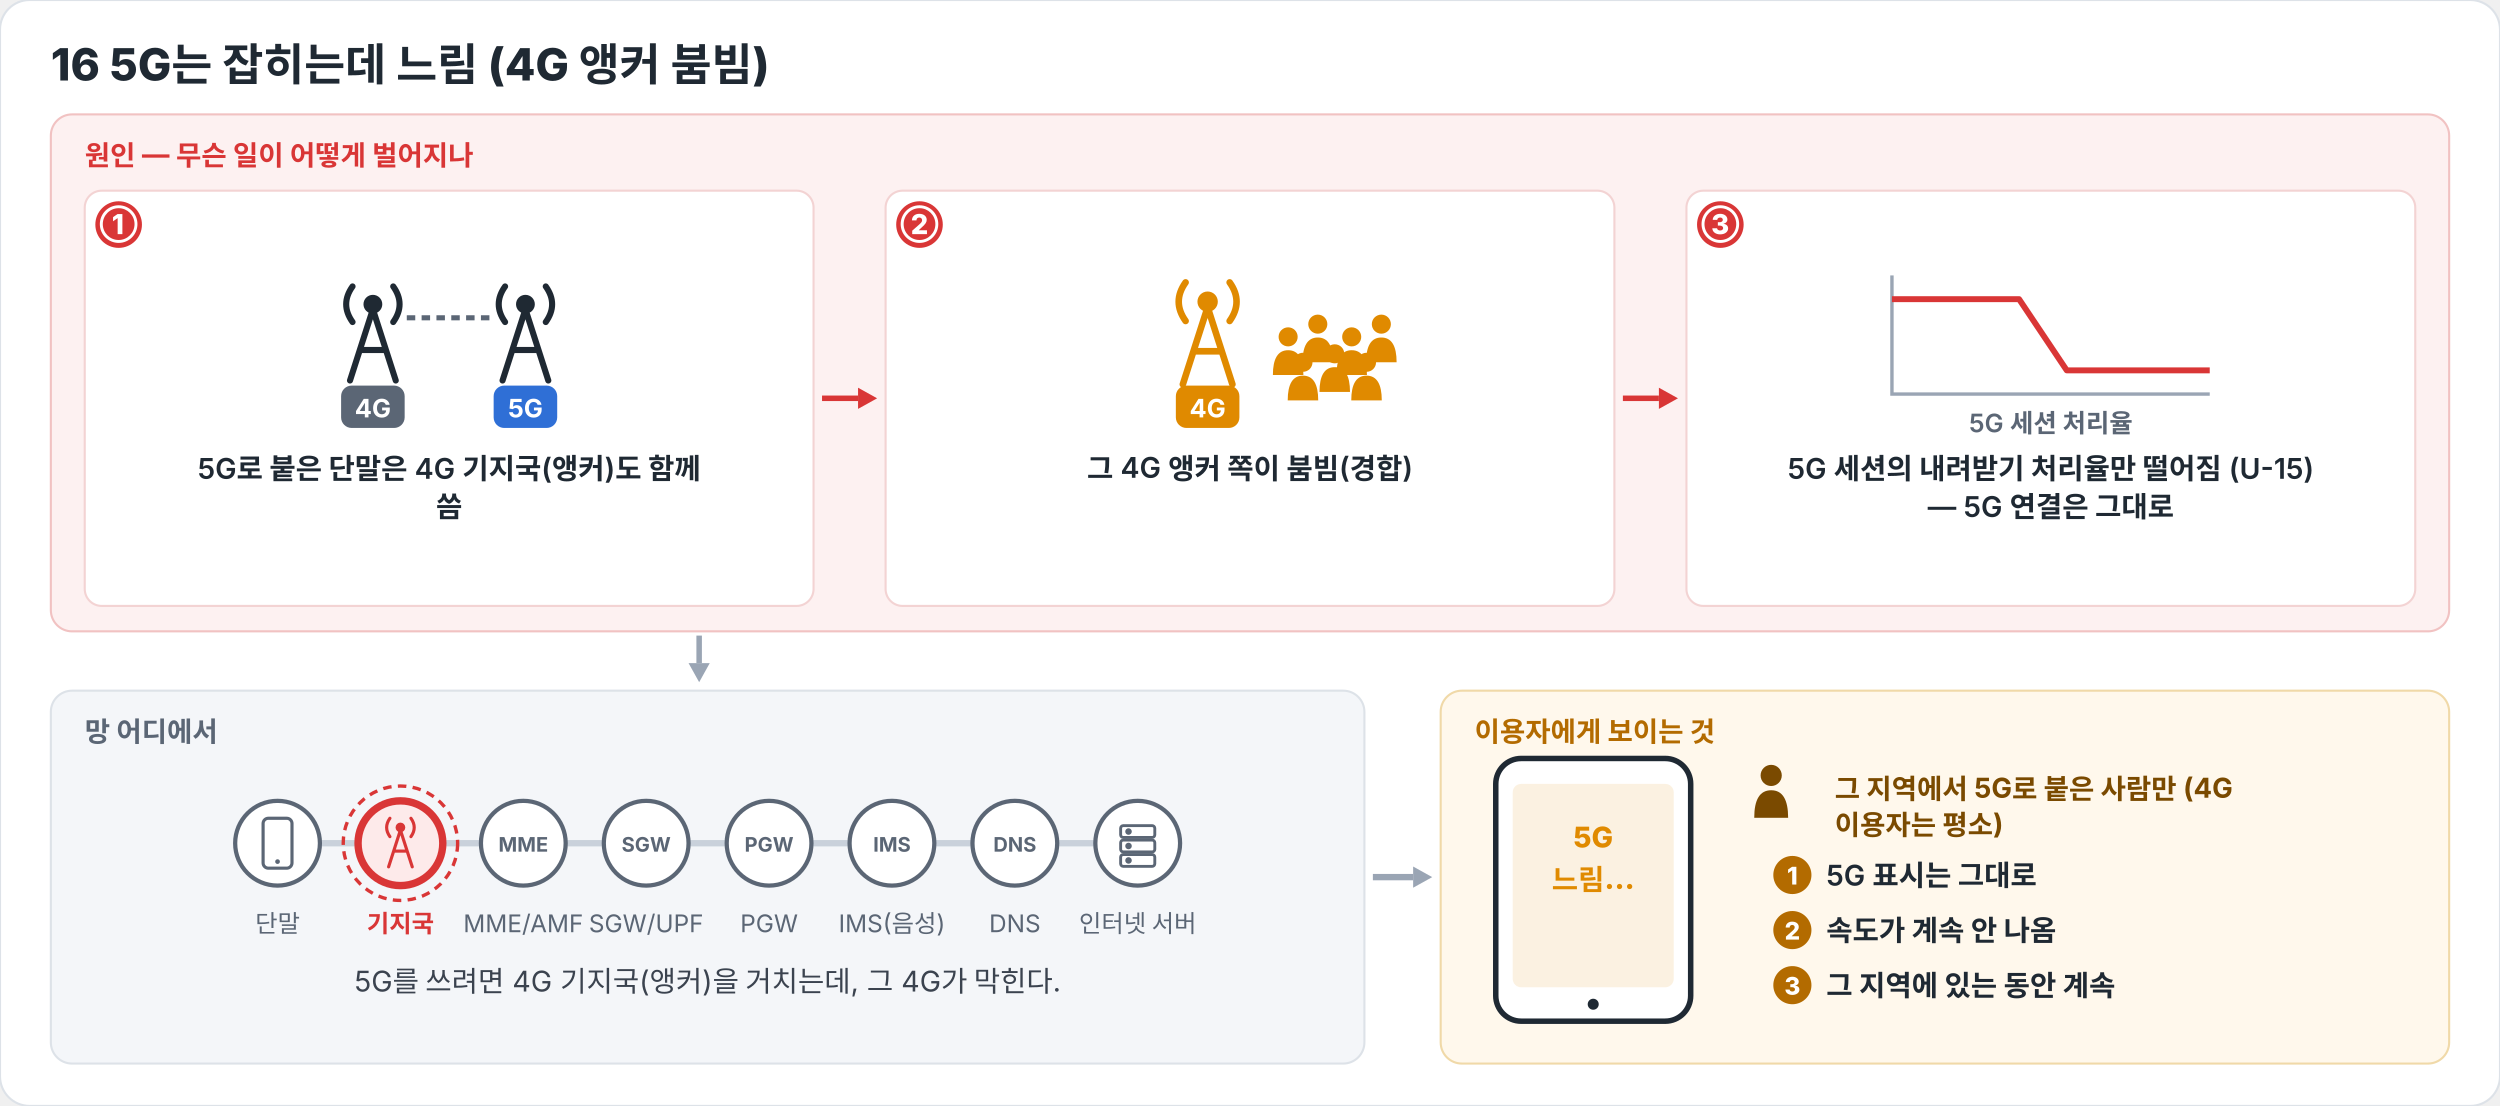
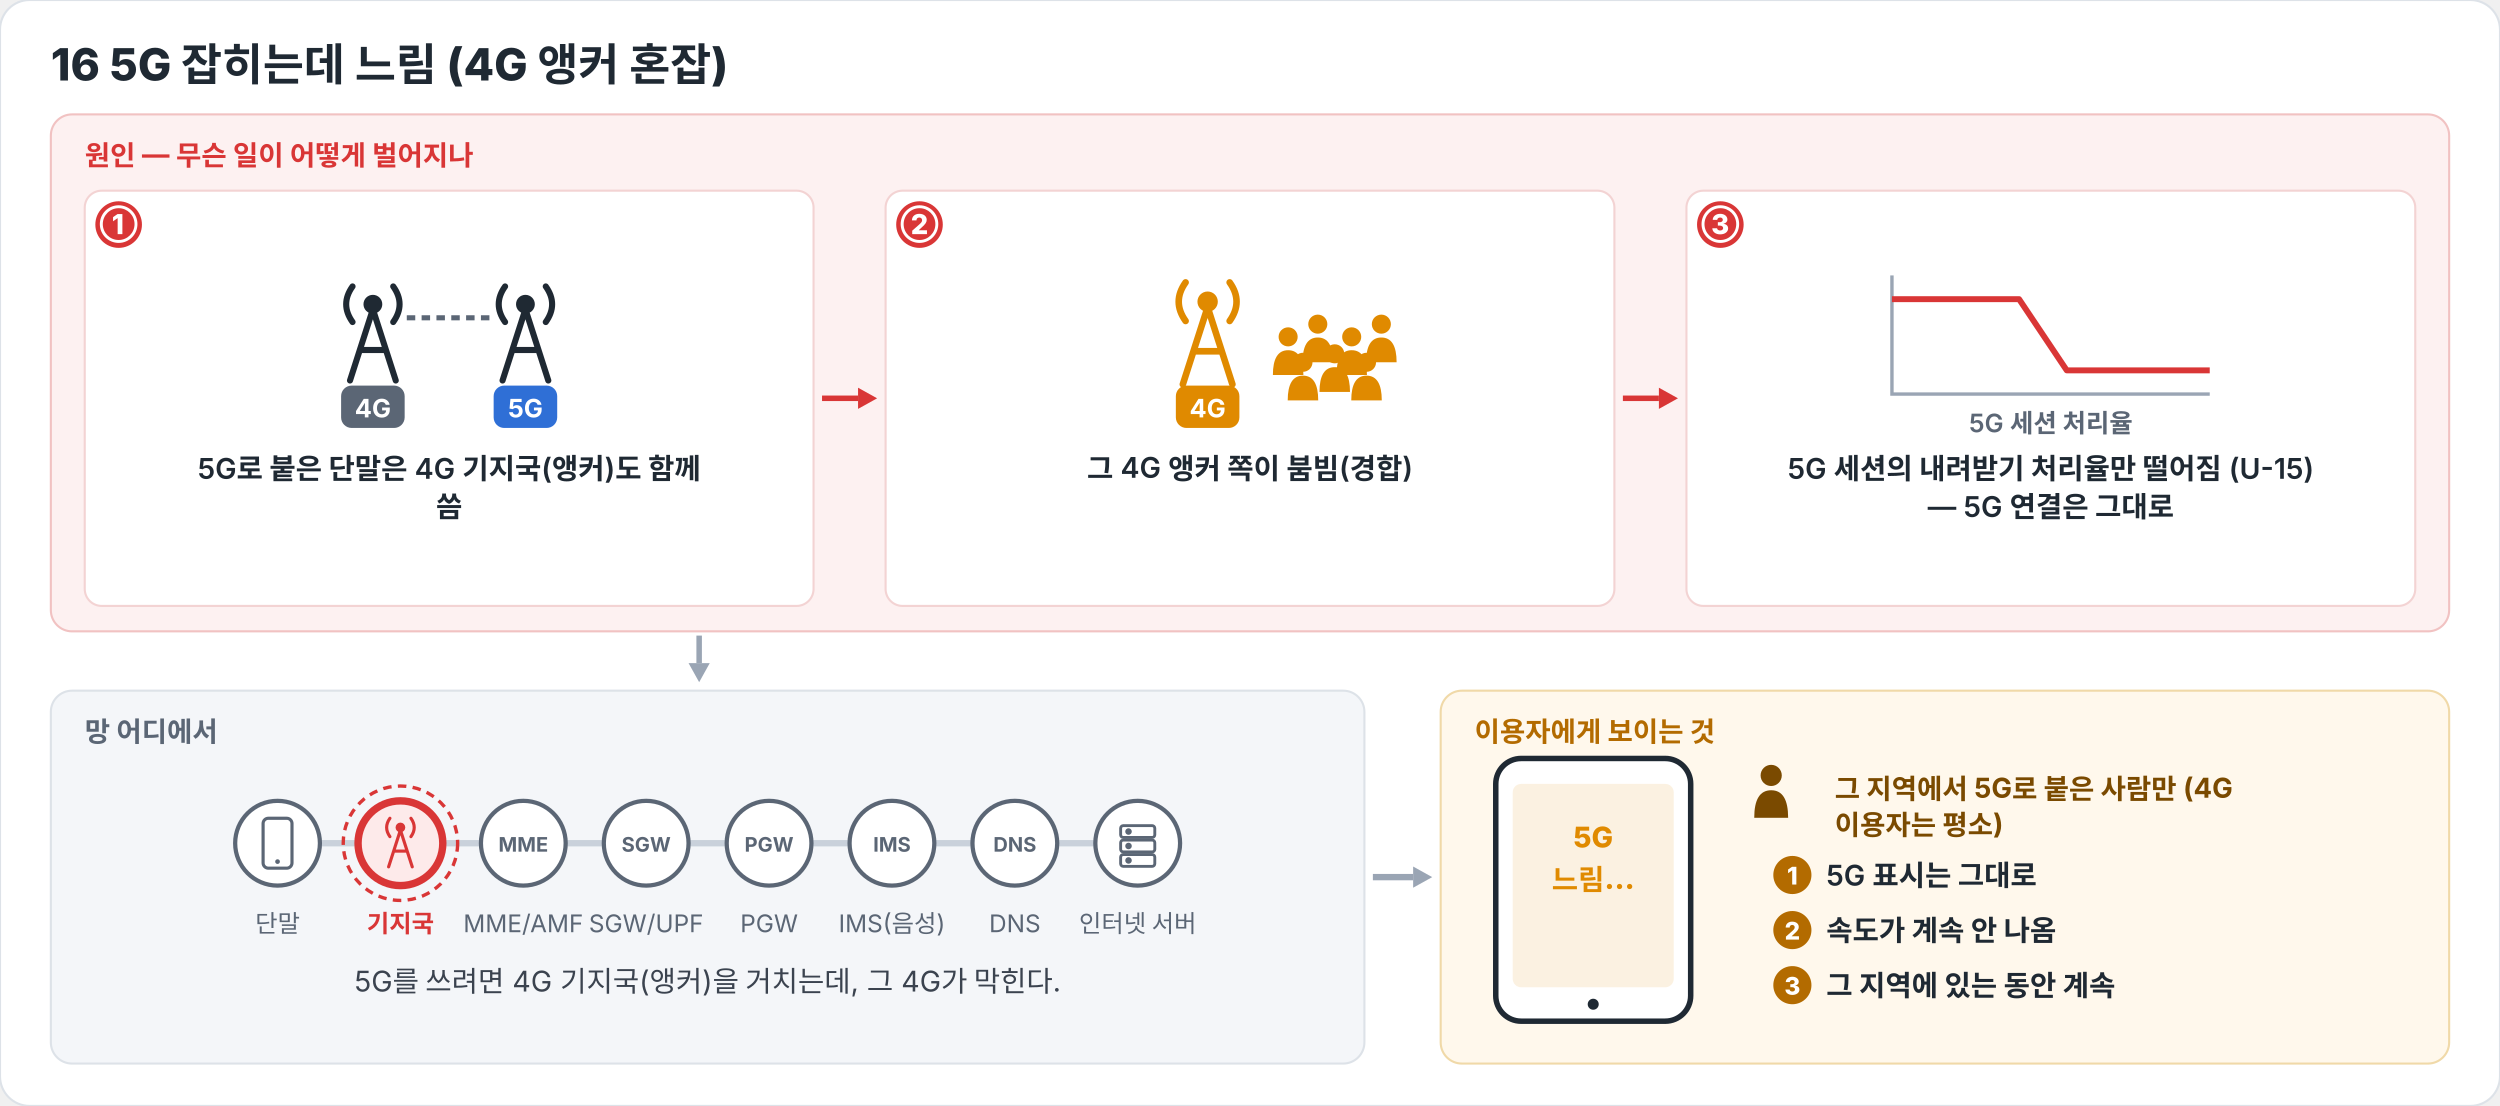
<svg xmlns="http://www.w3.org/2000/svg" viewBox="0 0 1180 522" width="1180" height="522" font-family="-apple-system,'Apple SD Gothic Neo','Hiragino Sans',sans-serif">
  <rect width="1180" height="522" rx="14" fill="#fff" stroke="#dde2e8" />
-   <text x="24" y="38" font-size="21" font-weight="800" fill="#1f2933">16  5G는 잡히는데 느림 (4G 앵커 붐빔)</text>
+   <text x="24" y="38" font-size="21" font-weight="800" fill="#1f2933">16  5G 잡히는데 느림 (4G 앵커 혼잡)</text>
  <rect x="24" y="54" width="1132" height="244" rx="10" fill="#fdf1f1" stroke="#f1c2c2" />
  <text x="40" y="78" font-size="13" font-weight="700" fill="#d93636">원인 — 무슨 일이 어떻게 벌어지나</text>
  <rect x="40.0" y="90" width="344.0" height="196" rx="8" fill="#fff" stroke="#f3d3d3" />
  <circle cx="56.0" cy="106" r="11" fill="#d93636" />
  <text x="56.0" y="110.5" font-size="13" fill="#fff" font-weight="800" text-anchor="middle">①</text>
  <g transform="translate(176.0,158) scale(1.2)" stroke="#1f2933" stroke-width="2.4" fill="none" stroke-linecap="round">
    <path d="M-9,18 L0,-10 L9,18 M-5,6 L5,6" />
    <circle cx="0" cy="-12" r="2.5" fill="#1f2933" />
    <path d="M-8,-19 Q-13,-12 -8,-5 M8,-19 Q13,-12 8,-5" />
  </g>
  <g transform="translate(176.0,192)">
    <rect x="-15" y="-10" width="30" height="20" rx="5" fill="#5b6675" />
    <text y="5" text-anchor="middle" font-size="12" font-weight="700" fill="#fff">4G</text>
  </g>
  <g transform="translate(248.0,158) scale(1.2)" stroke="#1f2933" stroke-width="2.4" fill="none" stroke-linecap="round">
    <path d="M-9,18 L0,-10 L9,18 M-5,6 L5,6" />
    <circle cx="0" cy="-12" r="2.5" fill="#1f2933" />
    <path d="M-8,-19 Q-13,-12 -8,-5 M8,-19 Q13,-12 8,-5" />
  </g>
  <g transform="translate(248.0,192)">
    <rect x="-15" y="-10" width="30" height="20" rx="5" fill="#2f6fd6" />
    <text y="5" text-anchor="middle" font-size="12" font-weight="700" fill="#fff">5G</text>
  </g>
  <line x1="192.0" y1="150" x2="232.0" y2="150" stroke="#5b6675" stroke-width="2.4" stroke-dasharray="4 3" />
  <text x="212.0" y="226" font-size="13.5" fill="#1f2933" font-weight="600" text-anchor="middle">5G로 붙은 단말은 4G 기지국(앵커)도 함께</text>
  <text x="212.0" y="244" font-size="13.5" fill="#1f2933" font-weight="600" text-anchor="middle">씀</text>
  <line x1="388.0" y1="188" x2="405.0" y2="188.0" stroke="#d93636" stroke-width="2.6" />
  <polygon points="414.0,188 405.0,183.0 405.0,193.0" fill="#d93636" />
  <rect x="418.0" y="90" width="344.0" height="196" rx="8" fill="#fff" stroke="#f3d3d3" />
  <circle cx="434.0" cy="106" r="11" fill="#d93636" />
  <text x="434.0" y="110.5" font-size="13" fill="#fff" font-weight="800" text-anchor="middle">②</text>
  <g transform="translate(570.0,158) scale(1.3)" stroke="#e08a00" stroke-width="2.4" fill="none" stroke-linecap="round">
    <path d="M-9,18 L0,-10 L9,18 M-5,6 L5,6" />
    <circle cx="0" cy="-12" r="2.5" fill="#e08a00" />
    <path d="M-8,-19 Q-13,-12 -8,-5 M8,-19 Q13,-12 8,-5" />
  </g>
  <g transform="translate(570.0,192)">
    <rect x="-15" y="-10" width="30" height="20" rx="5" fill="#e08a00" />
    <text y="5" text-anchor="middle" font-size="12" font-weight="700" fill="#fff">4G</text>
  </g>
  <g transform="translate(608.0,168) scale(0.9)" fill="#e08a00">
    <circle cx="0" cy="-10" r="5" />
    <path d="M-8,10 Q-8,-3 0,-3 Q8,-3 8,10 Z" />
  </g>
  <g transform="translate(622.0,162) scale(0.9)" fill="#e08a00">
    <circle cx="0" cy="-10" r="5" />
    <path d="M-8,10 Q-8,-3 0,-3 Q8,-3 8,10 Z" />
  </g>
  <g transform="translate(638.0,168) scale(0.9)" fill="#e08a00">
    <circle cx="0" cy="-10" r="5" />
    <path d="M-8,10 Q-8,-3 0,-3 Q8,-3 8,10 Z" />
  </g>
  <g transform="translate(652.0,162) scale(0.9)" fill="#e08a00">
    <circle cx="0" cy="-10" r="5" />
    <path d="M-8,10 Q-8,-3 0,-3 Q8,-3 8,10 Z" />
  </g>
  <g transform="translate(615.0,180) scale(0.9)" fill="#e08a00">
    <circle cx="0" cy="-10" r="5" />
    <path d="M-8,10 Q-8,-3 0,-3 Q8,-3 8,10 Z" />
  </g>
  <g transform="translate(630.0,176) scale(0.9)" fill="#e08a00">
    <circle cx="0" cy="-10" r="5" />
    <path d="M-8,10 Q-8,-3 0,-3 Q8,-3 8,10 Z" />
  </g>
  <g transform="translate(645.0,180) scale(0.9)" fill="#e08a00">
    <circle cx="0" cy="-10" r="5" />
    <path d="M-8,10 Q-8,-3 0,-3 Q8,-3 8,10 Z" />
  </g>
  <text x="590.0" y="226" font-size="13.5" fill="#1f2933" font-weight="600" text-anchor="middle">그 4G 앵커 쪽이 붐빔(경합)</text>
  <line x1="766.0" y1="188" x2="783.0" y2="188.0" stroke="#d93636" stroke-width="2.6" />
  <polygon points="792.0,188 783.0,183.0 783.0,193.0" fill="#d93636" />
  <rect x="796.0" y="90" width="344.0" height="196" rx="8" fill="#fff" stroke="#f3d3d3" />
  <circle cx="812.0" cy="106" r="11" fill="#d93636" />
  <text x="812.0" y="110.5" font-size="13" fill="#fff" font-weight="800" text-anchor="middle">③</text>
  <path d="M893.0,130.0 L893.0,186.0 L1043.0,186.0" fill="none" stroke="#9aa5b4" stroke-width="1.6" />
  <path d="M893.0,141.2 L953.0,141.2 L975.5,174.8 L1043.0,174.8" fill="none" stroke="#d93636" stroke-width="2.8" stroke-linejoin="round" />
  <text x="968.0" y="204" font-size="12" fill="#5b6675" font-weight="600" text-anchor="middle">5G 세션 처리율</text>
  <text x="968.0" y="226" font-size="13.5" fill="#1f2933" font-weight="600" text-anchor="middle">5G 세션의 내려받기 처리율만 떨어짐 (U-15)</text>
  <text x="968.0" y="244" font-size="13.5" fill="#1f2933" font-weight="600" text-anchor="middle">— 5G 연결은 그대로</text>
  <line x1="330" y1="300" x2="330.0" y2="313.0" stroke="#9aa5b4" stroke-width="2.6" />
  <polygon points="330,322 335.0,313.0 325.0,313.0" fill="#9aa5b4" />
  <rect x="24" y="326" width="620" height="176" rx="10" fill="#f4f6f9" stroke="#dde2e8" />
  <text x="40" y="350" font-size="13" font-weight="700" fill="#5b6675">망 어디에서</text>
  <line x1="131" y1="398" x2="537" y2="398" stroke="#c9d1db" stroke-width="3" />
  <circle cx="131" cy="398" r="20" fill="#fff" stroke="#5b6675" stroke-width="2" />
  <g transform="translate(131,398) scale(0.62)">
    <rect x="-11" y="-19" width="22" height="38" rx="4" fill="none" stroke="#5b6675" stroke-width="2.4" />
    <circle cx="0" cy="14" r="1.8" fill="#5b6675" />
  </g>
  <text x="131" y="440" text-anchor="middle" font-size="11.5" fill="#5b6675" font-weight="400">단말</text>
  <circle cx="189" cy="398" r="20" fill="#fdeaea" stroke="#d93636" stroke-width="3.5" />
  <g transform="translate(189,398) scale(0.62)" stroke="#d93636" stroke-width="2.4" fill="none" stroke-linecap="round">
    <path d="M-9,18 L0,-10 L9,18 M-5,6 L5,6" />
    <circle cx="0" cy="-12" r="2.5" fill="#d93636" />
    <path d="M-8,-19 Q-13,-12 -8,-5 M8,-19 Q13,-12 8,-5" />
  </g>
  <text x="189" y="440" text-anchor="middle" font-size="11.5" fill="#d93636" font-weight="700">기지국</text>
  <circle cx="189" cy="398" r="27" fill="none" stroke="#d93636" stroke-width="1.6" stroke-dasharray="4 3" />
  <circle cx="247" cy="398" r="20" fill="#fff" stroke="#5b6675" stroke-width="2" />
  <text x="247" y="402" text-anchor="middle" font-size="9.5" font-weight="700" fill="#5b6675">MME</text>
  <text x="247" y="440" text-anchor="middle" font-size="11.5" fill="#5b6675" font-weight="400">MME/AMF</text>
  <circle cx="305" cy="398" r="20" fill="#fff" stroke="#5b6675" stroke-width="2" />
  <text x="305" y="402" text-anchor="middle" font-size="9.5" font-weight="700" fill="#5b6675">SGW</text>
  <text x="305" y="440" text-anchor="middle" font-size="11.5" fill="#5b6675" font-weight="400">SGW/UPF</text>
  <circle cx="363" cy="398" r="20" fill="#fff" stroke="#5b6675" stroke-width="2" />
  <text x="363" y="402" text-anchor="middle" font-size="9.5" font-weight="700" fill="#5b6675">PGW</text>
  <text x="363" y="440" text-anchor="middle" font-size="11.5" fill="#5b6675" font-weight="400">PGW</text>
  <circle cx="421" cy="398" r="20" fill="#fff" stroke="#5b6675" stroke-width="2" />
  <text x="421" y="402" text-anchor="middle" font-size="9.5" font-weight="700" fill="#5b6675">IMS</text>
  <text x="421" y="440" text-anchor="middle" font-size="11.5" fill="#5b6675" font-weight="400">IMS(음성)</text>
  <circle cx="479" cy="398" r="20" fill="#fff" stroke="#5b6675" stroke-width="2" />
  <text x="479" y="402" text-anchor="middle" font-size="9.5" font-weight="700" fill="#5b6675">DNS</text>
  <text x="479" y="440" text-anchor="middle" font-size="11.5" fill="#5b6675" font-weight="400">DNS</text>
  <circle cx="537" cy="398" r="20" fill="#fff" stroke="#5b6675" stroke-width="2" />
  <g transform="translate(537,399) scale(.62)" fill="none" stroke="#5b6675" stroke-width="2.2">
    <rect x="-13" y="-15" width="26" height="9" rx="2" />
    <circle cx="-7" cy="-10.5" r="1.4" fill="#5b6675" />
    <rect x="-13" y="-4" width="26" height="9" rx="2" />
    <circle cx="-7" cy="0.5" r="1.4" fill="#5b6675" />
    <rect x="-13" y="7" width="26" height="9" rx="2" />
    <circle cx="-7" cy="11.5" r="1.4" fill="#5b6675" />
  </g>
  <text x="537" y="440" text-anchor="middle" font-size="11.5" fill="#5b6675" font-weight="400">인터넷 서버</text>
  <text x="334" y="468" font-size="13.5" fill="#3b434f" font-weight="400" text-anchor="middle">5G를 쓰려면 4G 기지국(앵커)을 거치는데, 그 4G가 막힌다.</text>
  <line x1="648" y1="414" x2="667.0" y2="414.0" stroke="#9aa5b4" stroke-width="3" />
  <polygon points="676,414 667.0,409.0 667.0,419.0" fill="#9aa5b4" />
  <rect x="680" y="326" width="476" height="176" rx="10" fill="#fff8ec" stroke="#f0d9a8" />
  <text x="696" y="350" font-size="13" font-weight="700" fill="#b36b00">이용자에게 보이는 것</text>
  <rect x="706" y="358" width="92" height="124" rx="12" fill="#fff" stroke="#1f2933" stroke-width="2.6" />
  <rect x="714" y="370" width="76" height="96" rx="4" fill="#e08a00" opacity=".12" />
  <circle cx="752" cy="474" r="2.6" fill="#1f2933" />
  <text x="752" y="400" font-size="13.5" fill="#e08a00" font-weight="800" text-anchor="middle">5G</text>
  <text x="752" y="420" font-size="13.5" fill="#e08a00" font-weight="800" text-anchor="middle">느림…</text>
  <g transform="translate(836,376) scale(1)" fill="#7a4a00">
    <circle cx="0" cy="-10" r="5" />
    <path d="M-8,10 Q-8,-3 0,-3 Q8,-3 8,10 Z" />
  </g>
  <text x="866" y="377" font-size="13" fill="#7a4a00" font-weight="700" text-anchor="start">그 지역에서 5G로 붙은 사람만 (4G</text>
  <text x="866" y="394" font-size="13" fill="#7a4a00" font-weight="700" text-anchor="start">이용자는 평소)</text>
  <circle cx="846" cy="413" r="9" fill="#b36b00" />
  <text x="846" y="417.5" font-size="11.5" fill="#fff" font-weight="800" text-anchor="middle">1</text>
  <text x="862" y="418" font-size="13.5" fill="#1f2933" font-weight="600" text-anchor="start">5G 표시는 그대로</text>
  <circle cx="846" cy="439" r="9" fill="#b36b00" />
  <text x="846" y="443.5" font-size="11.5" fill="#fff" font-weight="800" text-anchor="middle">2</text>
  <text x="862" y="444" font-size="13.5" fill="#1f2933" font-weight="600" text-anchor="start">속도가 계속 안 나옴</text>
  <circle cx="846" cy="465" r="9" fill="#b36b00" />
  <text x="846" y="469.5" font-size="11.5" fill="#fff" font-weight="800" text-anchor="middle">3</text>
  <text x="862" y="470" font-size="13.5" fill="#1f2933" font-weight="600" text-anchor="start">그 지역에 있는 동안 계속</text>
</svg>
